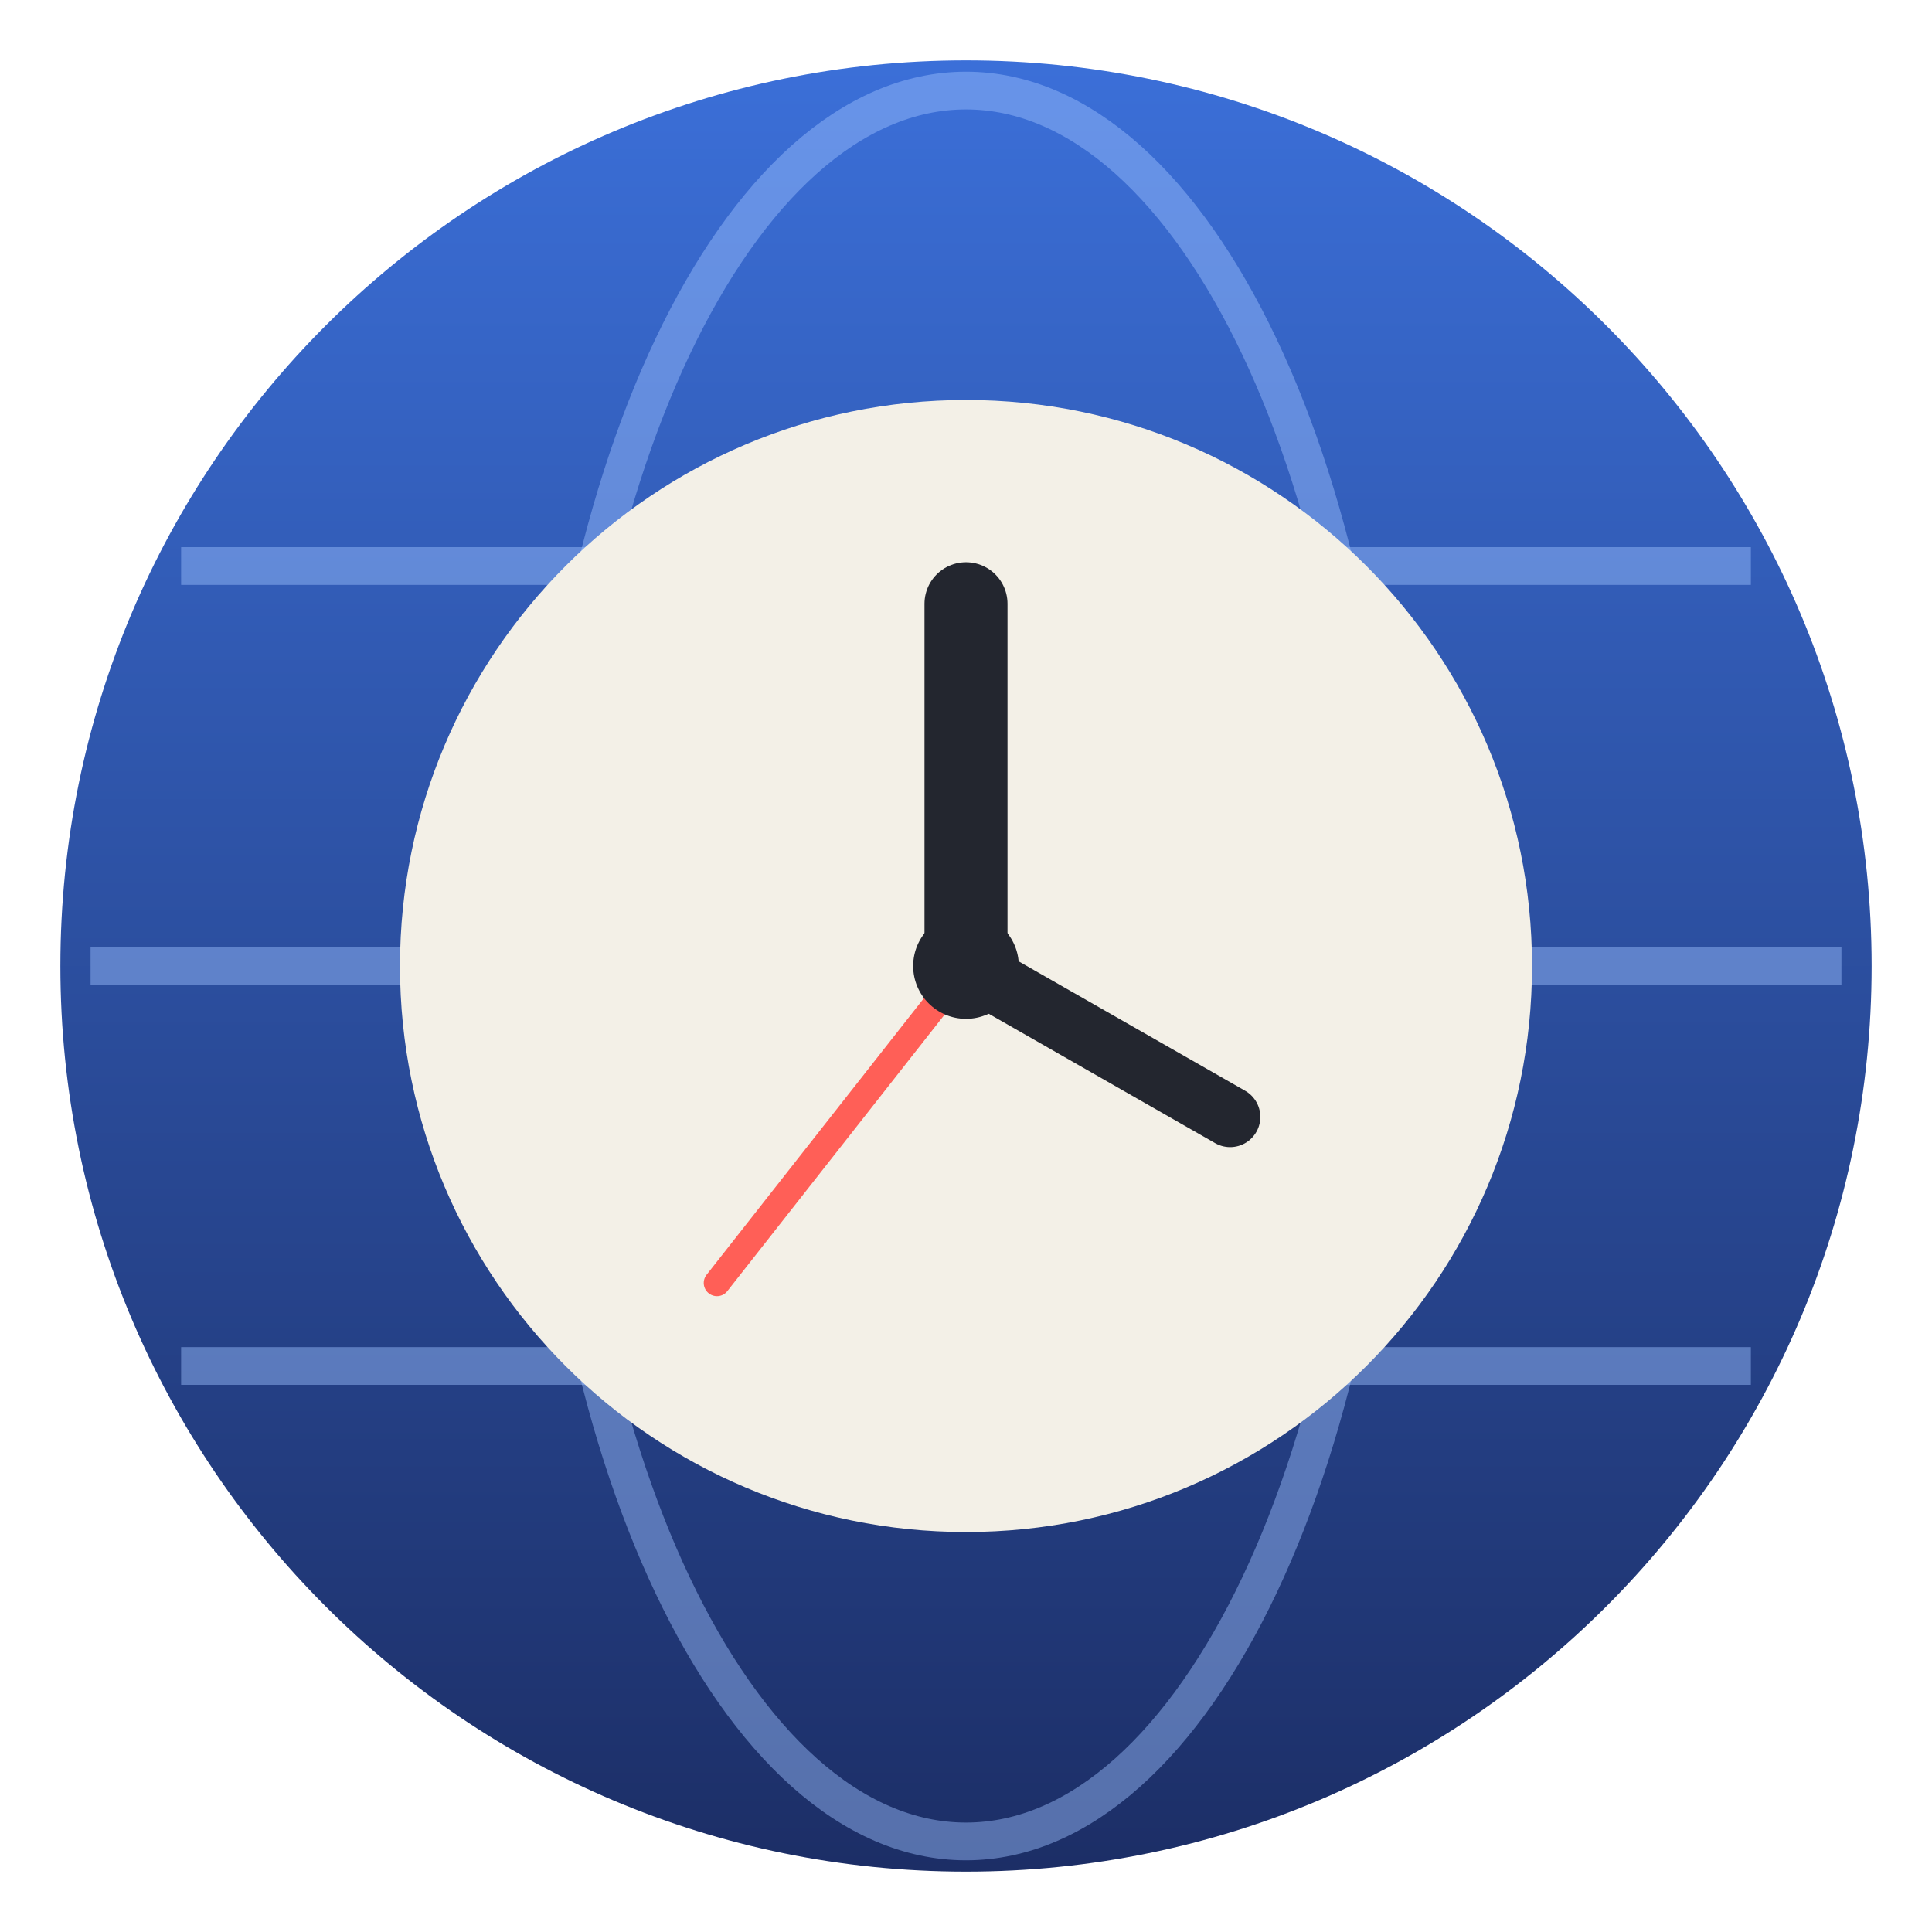
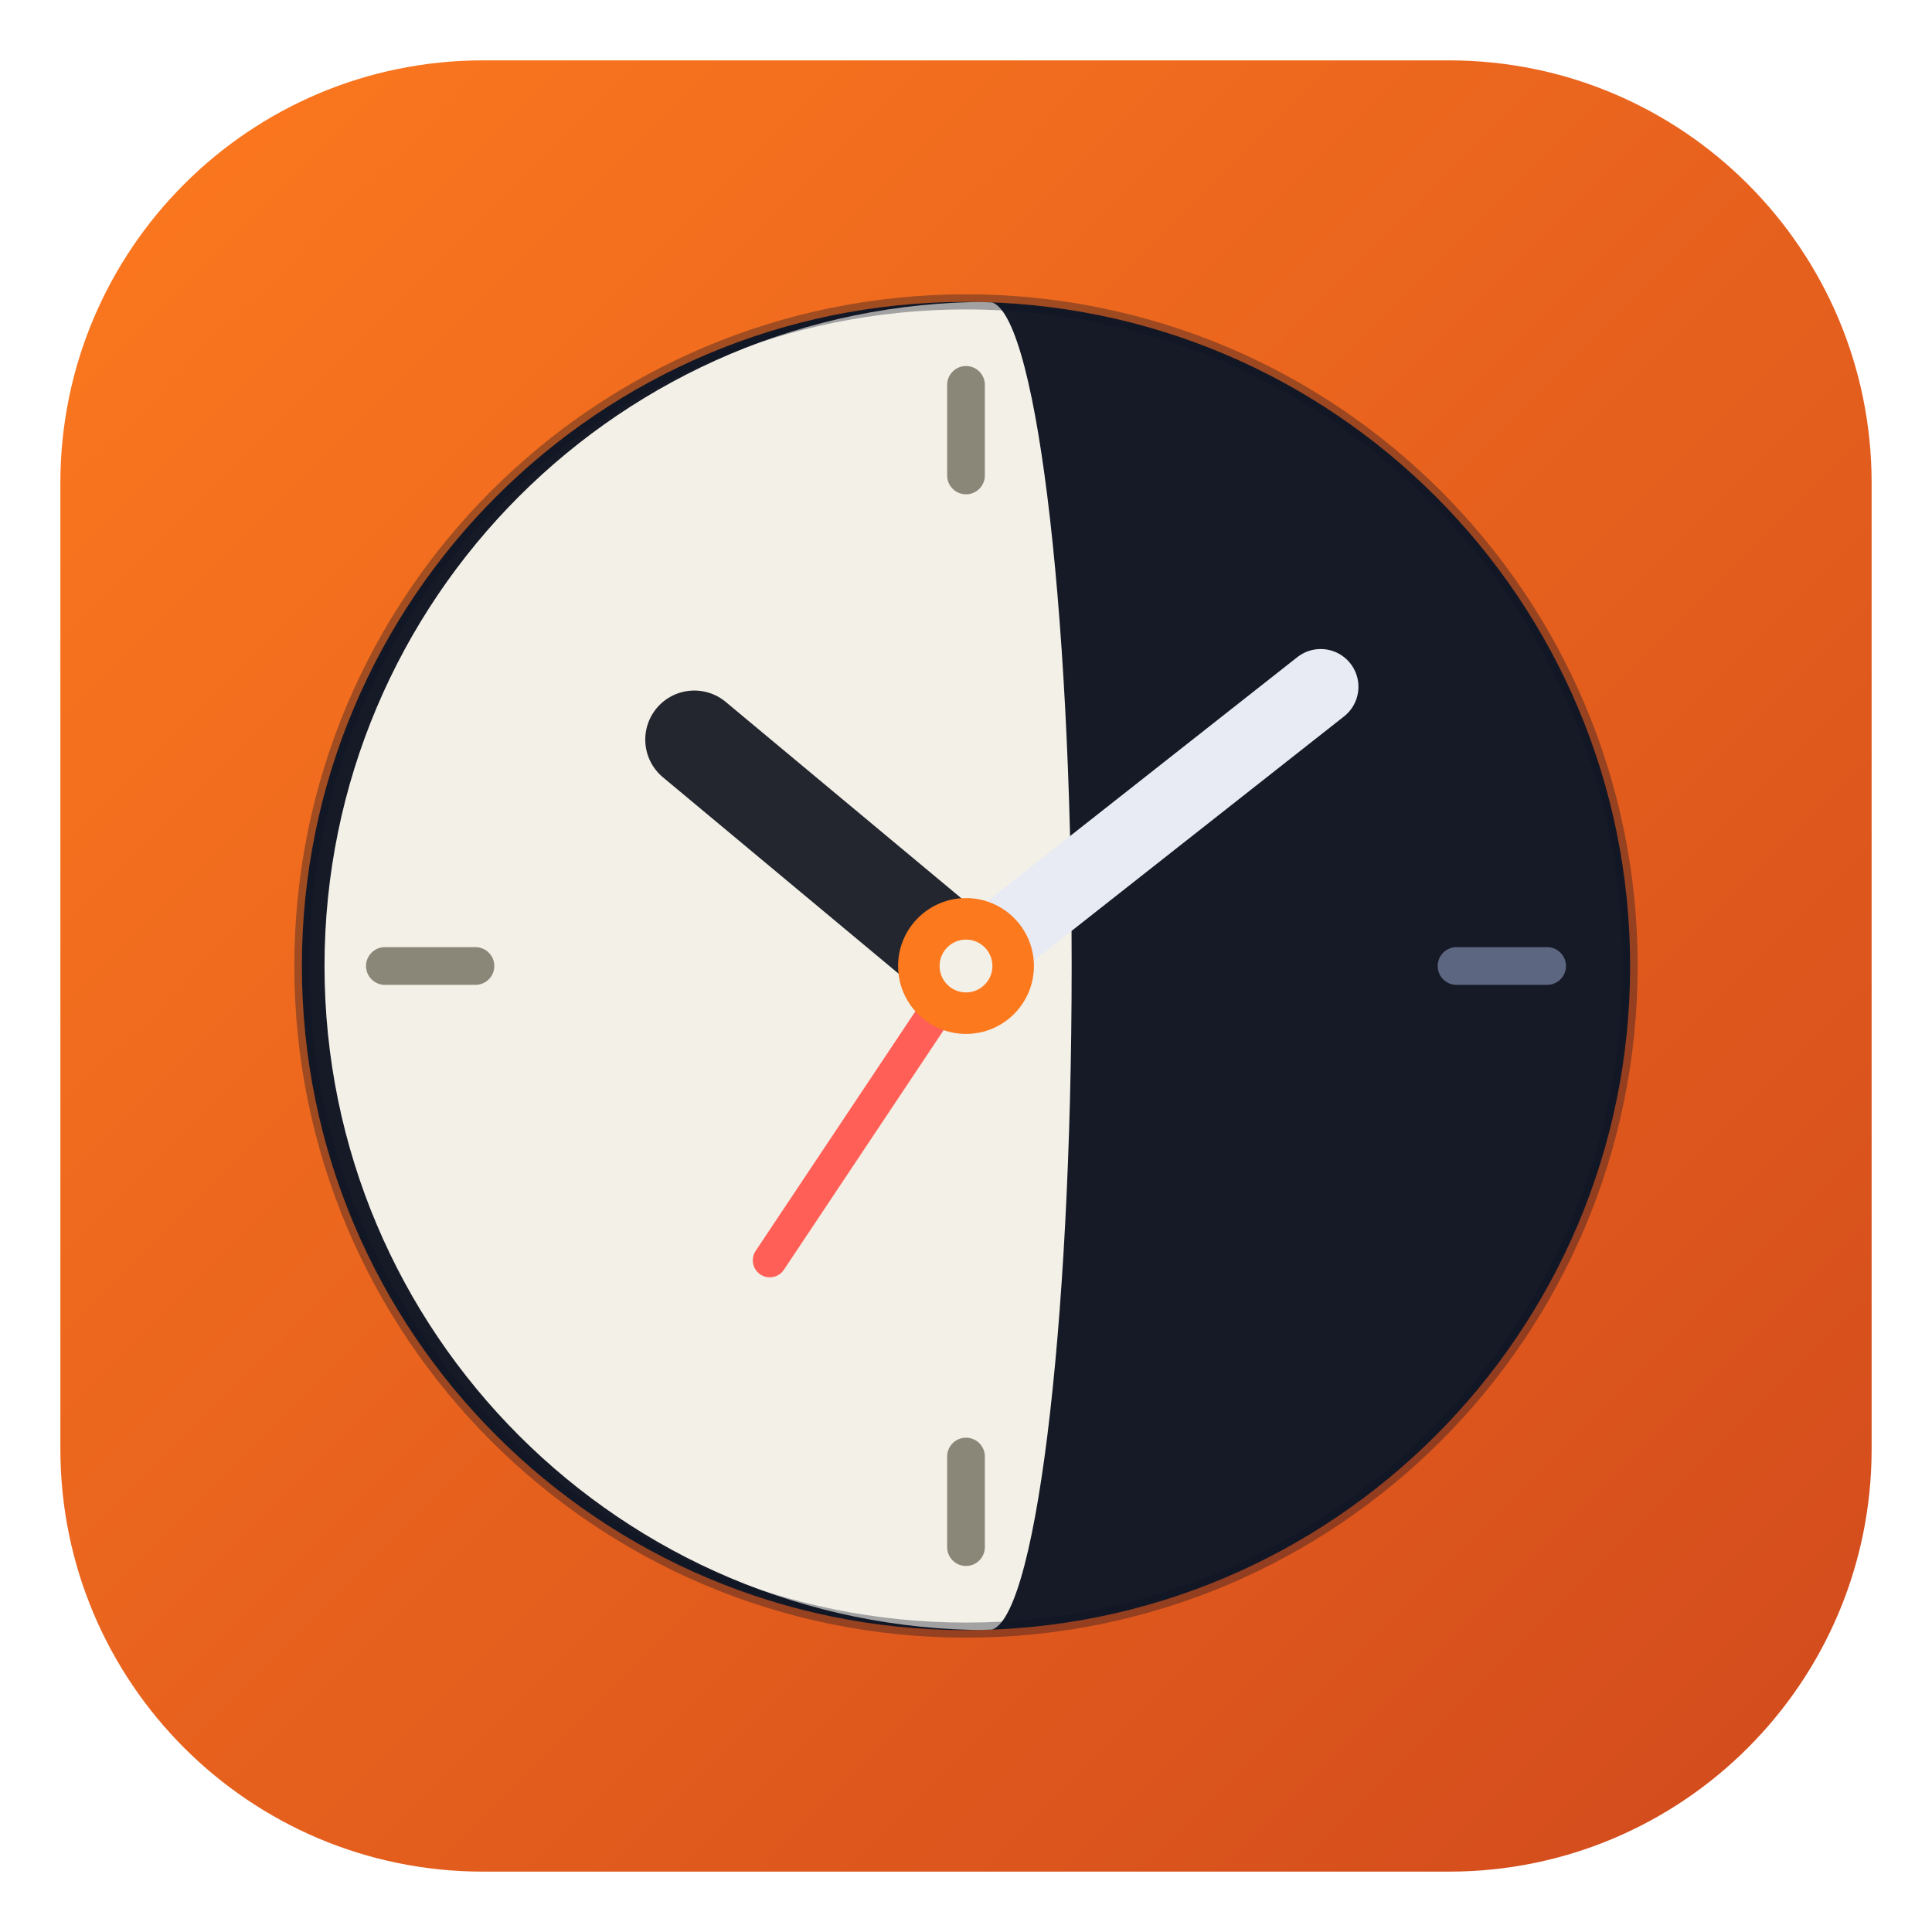
<svg xmlns="http://www.w3.org/2000/svg" viewBox="0 0 512 512">
  <defs>
-     <linearGradient id="g" x1="0" y1="0" x2="0" y2="1">
-       <stop offset="0" stop-color="#3b6fd8" />
-       <stop offset="1" stop-color="#1c2e66" />
+     <linearGradient id="bg" x1="0" y1="0" x2="1" y2="1">
+       <stop offset="0" stop-color="#fd791e" />
+       <stop offset="1" stop-color="#d14a1d" />
    </linearGradient>
+     <clipPath id="dial">
+       <circle cx="256" cy="256" r="176" />
+     </clipPath>
  </defs>
-   <circle cx="256" cy="256" r="240" fill="url(#g)" />
-   <g fill="none" stroke="#9fc2ff" stroke-opacity="0.45" stroke-width="10">
-     <ellipse cx="256" cy="256" rx="110" ry="232" />
-     <path d="M24 256h464M48 150h416M48 362h416" />
+   <rect x="16" y="16" width="480" height="480" rx="112" fill="url(#bg)" />
+   <circle cx="256" cy="256" r="176" fill="#161a26" />
+   <path clip-path="url(#dial)" d="M262 80 A176 176 0 0 0 262 432 A22 176 0 0 0 262 80 Z" fill="#f3f0e7" />
+   <circle cx="256" cy="256" r="176" fill="none" stroke="#0d1226" stroke-opacity="0.35" stroke-width="4" />
+   <g stroke-width="10" stroke-linecap="round">
+     <path d="M256 102v24" stroke="#8b8778" />
+     <path d="M256 386v24" stroke="#8b8778" />
+     <path d="M102 256h24" stroke="#8b8778" />
+     <path d="M386 256h24" stroke="#5d6680" />
  </g>
-   <circle cx="256" cy="256" r="150" fill="#f3f0e7" />
-   <g stroke="#23262f" stroke-linecap="round">
-     <path d="M256 256V160" stroke-width="22" />
-     <path d="M256 256l70 40" stroke-width="16" />
+   <g fill="none" stroke-linecap="round">
+     <path d="M256 256L184 196" stroke="#23262f" stroke-width="26" />
+     <path d="M256 256L350 182" stroke="#e8ebf3" stroke-width="20" />
+     <path d="M256 256L204 334" stroke="#ff5f57" stroke-width="9" />
  </g>
-   <path d="M256 256L190 340" stroke="#ff5f57" stroke-width="7" stroke-linecap="round" />
-   <circle cx="256" cy="256" r="14" fill="#23262f" />
+   <circle cx="256" cy="256" r="18" fill="#fd791e" />
+   <circle cx="256" cy="256" r="7" fill="#f3f0e7" />
</svg>
